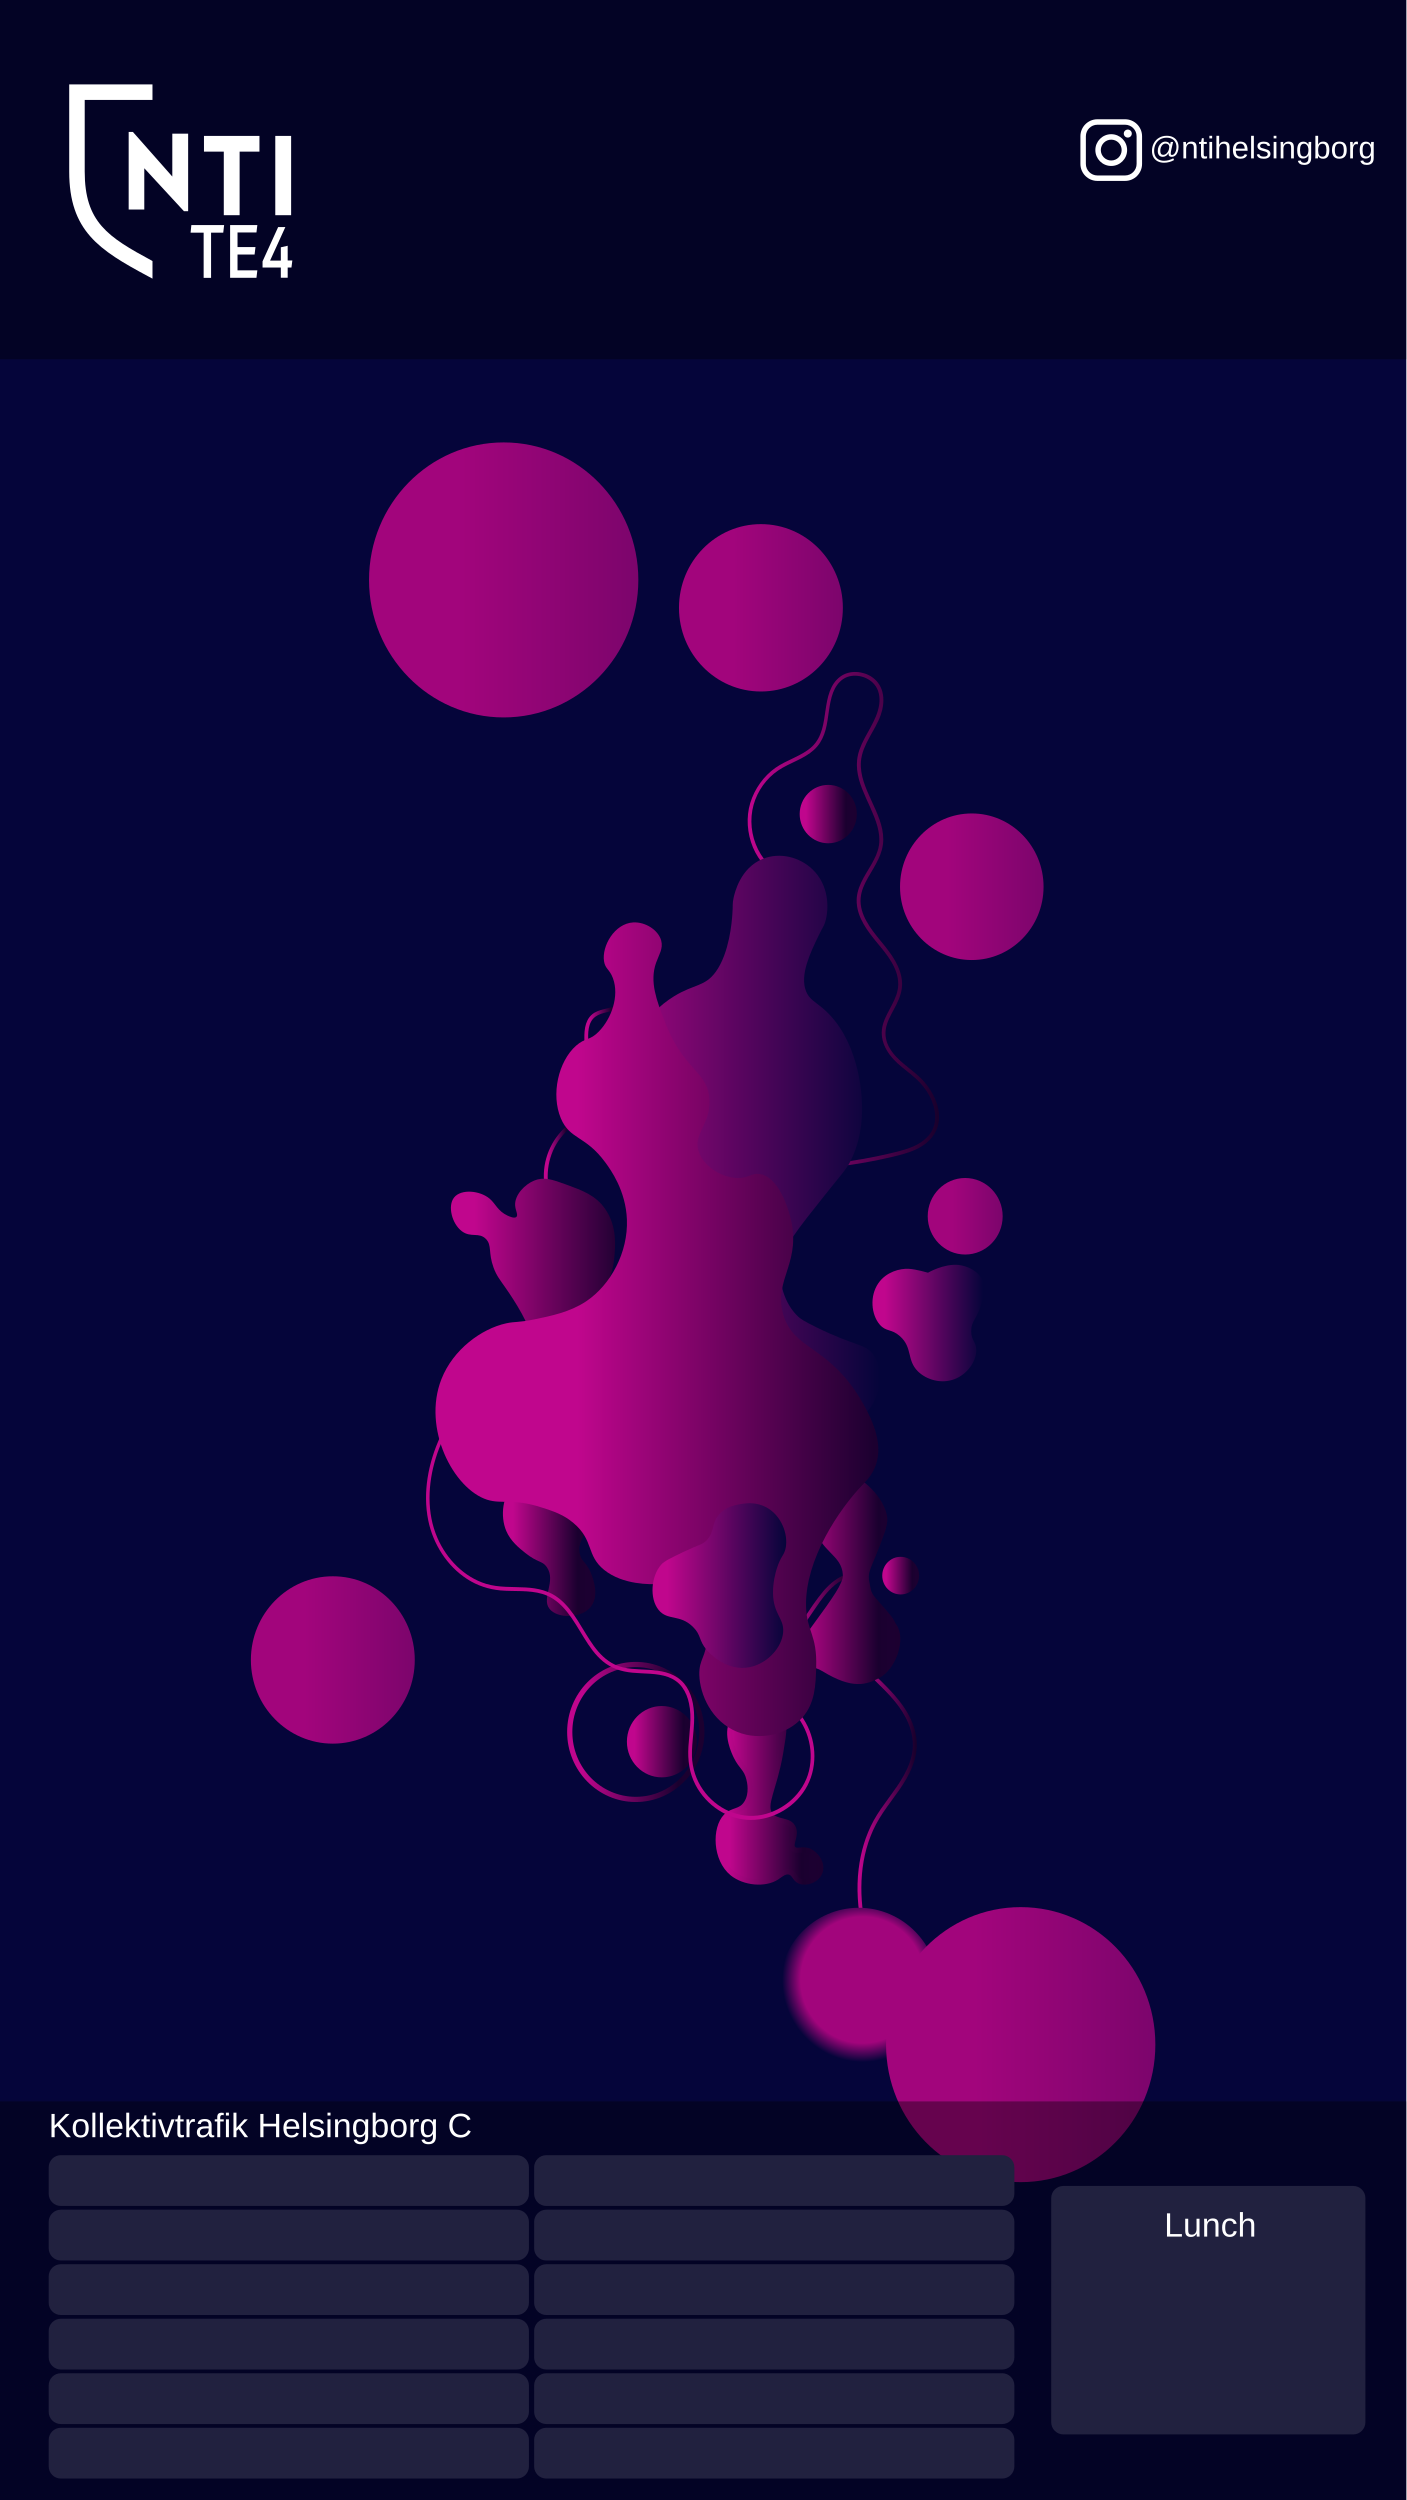
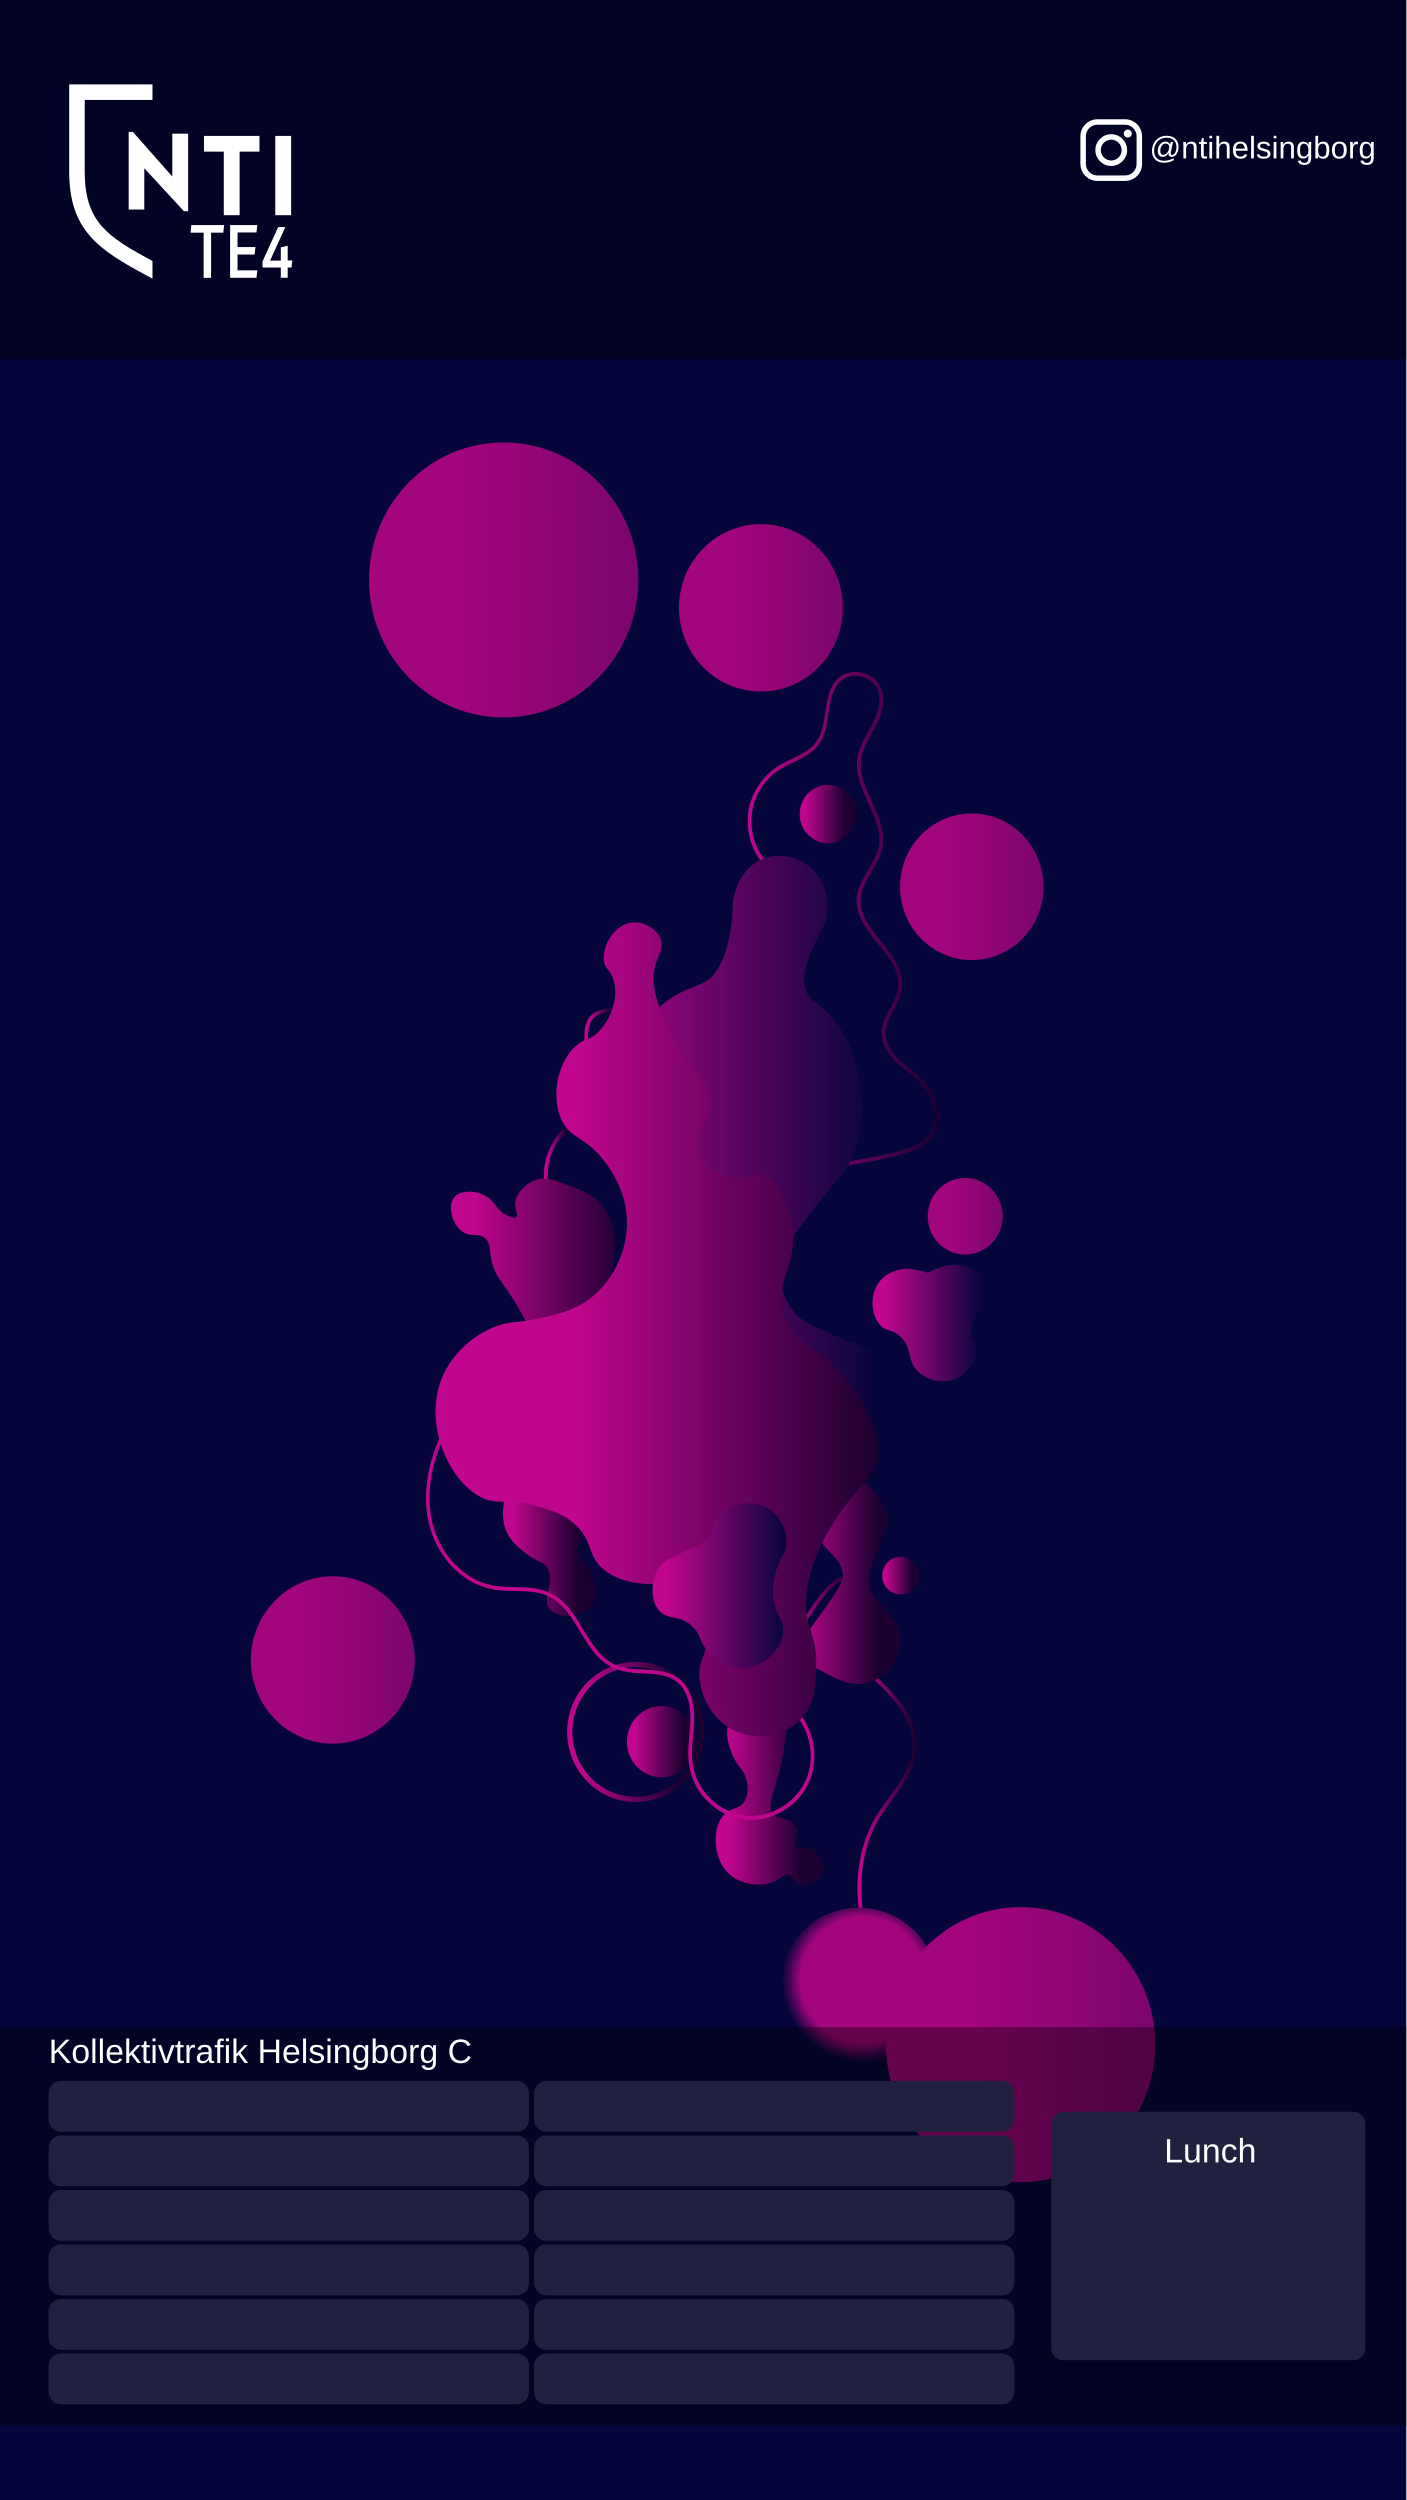
<svg xmlns="http://www.w3.org/2000/svg" viewBox="0 0 1080 1920">
  <defs>
-     <style>.cls-1{fill:url(#linear-gradient-2);}.cls-2,.cls-3,.cls-4,.cls-5,.cls-6{fill:#fff;}.cls-7{fill:url(#linear-gradient-17);}.cls-8{fill:url(#linear-gradient-15);}.cls-3{fill-rule:evenodd;}.cls-9{fill:url(#linear-gradient-18);}.cls-10{fill:url(#linear-gradient-14);}.cls-4,.cls-5{font-size:26px;}.cls-4,.cls-5,.cls-6{font-family:ArialMT, Arial;}.cls-11{fill:url(#linear-gradient-20);}.cls-12{fill:#21213f;}.cls-13{fill:url(#linear-gradient-11);}.cls-14{opacity:.37;}.cls-14,.cls-5{isolation:isolate;}.cls-15{fill:url(#linear-gradient-10);}.cls-16{fill:url(#radial-gradient);}.cls-17{fill:url(#linear-gradient-16);}.cls-18{fill:url(#linear-gradient-5);stroke:url(#linear-gradient-6);}.cls-18,.cls-19{stroke-miterlimit:10;stroke-width:4px;}.cls-20{fill:url(#linear-gradient-21);}.cls-21{fill:#05053a;}.cls-22{fill:#c0068d;}.cls-23{fill:url(#linear-gradient-7);}.cls-24{fill:url(#linear-gradient-24);}.cls-25{fill:url(#linear-gradient-9);}.cls-26{fill:url(#linear-gradient-22);}.cls-6{font-size:24px;}.cls-27{fill:url(#linear-gradient-3);}.cls-28{fill:url(#linear-gradient);}.cls-19{fill:none;stroke:url(#linear-gradient-4);}.cls-29{fill:url(#linear-gradient-23);}.cls-30{fill:url(#linear-gradient-19);}.cls-31{fill:url(#linear-gradient-8);}.cls-32{fill:url(#linear-gradient-12);}.cls-33{fill:url(#linear-gradient-13);}</style>
+     <style>
+       .cls-1 {
+         fill: url(#linear-gradient-2);
+       }
+ 
+       .cls-2, .cls-3, .cls-4, .cls-5, .cls-6 {
+         fill: #fff;
+       }
+ 
+       .cls-7 {
+         fill: url(#linear-gradient-17);
+       }
+ 
+       .cls-8 {
+         fill: url(#linear-gradient-15);
+       }
+ 
+       .cls-3 {
+         fill-rule: evenodd;
+       }
+ 
+       .cls-9 {
+         fill: url(#linear-gradient-18);
+       }
+ 
+       .cls-10 {
+         fill: url(#linear-gradient-14);
+       }
+ 
+       .cls-4, .cls-5 {
+         font-size: 26px;
+       }
+ 
+       .cls-4, .cls-5, .cls-6 {
+         font-family: ArialMT, Arial;
+       }
+ 
+       .cls-11 {
+         fill: url(#linear-gradient-20);
+       }
+ 
+       .cls-12 {
+         fill: #21213f;
+       }
+ 
+       .cls-13 {
+         fill: url(#linear-gradient-11);
+       }
+ 
+       .cls-14 {
+         opacity: .37;
+       }
+ 
+       .cls-14, .cls-5 {
+         isolation: isolate;
+       }
+ 
+       .cls-15 {
+         fill: url(#linear-gradient-10);
+       }
+ 
+       .cls-16 {
+         fill: url(#radial-gradient);
+       }
+ 
+       .cls-17 {
+         fill: url(#linear-gradient-16);
+       }
+ 
+       .cls-18 {
+         fill: url(#linear-gradient-5);
+         stroke: url(#linear-gradient-6);
+       }
+ 
+       .cls-18, .cls-19 {
+         stroke-miterlimit: 10;
+         stroke-width: 4px;
+       }
+ 
+       .cls-20 {
+         fill: url(#linear-gradient-21);
+       }
+ 
+       .cls-21 {
+         fill: #05053a;
+       }
+ 
+       .cls-22 {
+         fill: #c0068d;
+       }
+ 
+       .cls-23 {
+         fill: url(#linear-gradient-7);
+       }
+ 
+       .cls-24 {
+         fill: url(#linear-gradient-24);
+       }
+ 
+       .cls-25 {
+         fill: url(#linear-gradient-9);
+       }
+ 
+       .cls-26 {
+         fill: url(#linear-gradient-22);
+       }
+ 
+       .cls-6 {
+         font-size: 24px;
+       }
+ 
+       .cls-27 {
+         fill: url(#linear-gradient-3);
+       }
+ 
+       .cls-28 {
+         fill: url(#linear-gradient);
+       }
+ 
+       .cls-19 {
+         fill: none;
+         stroke: url(#linear-gradient-4);
+       }
+ 
+       .cls-29 {
+         fill: url(#linear-gradient-23);
+       }
+ 
+       .cls-30 {
+         fill: url(#linear-gradient-19);
+       }
+ 
+       .cls-31 {
+         fill: url(#linear-gradient-8);
+       }
+ 
+       .cls-32 {
+         fill: url(#linear-gradient-12);
+       }
+ 
+       .cls-33 {
+         fill: url(#linear-gradient-13);
+       }
+     </style>
    <linearGradient id="linear-gradient" x1="677.56" y1="-1259.91" x2="705.86" y2="-1259.91" gradientTransform="translate(0 2470)" gradientUnits="userSpaceOnUse">
      <stop offset=".11" stop-color="#c0068d" />
      <stop offset=".81" stop-color="#1a002f" />
      <stop offset=".91" stop-color="#1c0031" />
      <stop offset="1" stop-color="#1c0030" />
    </linearGradient>
    <linearGradient id="linear-gradient-2" x1="481.46" y1="-1132.38" x2="535.12" y2="-1132.38" gradientTransform="translate(0 2470)" gradientUnits="userSpaceOnUse">
      <stop offset=".11" stop-color="#c0068d" />
      <stop offset=".81" stop-color="#1a002f" />
      <stop offset=".91" stop-color="#1c0031" />
      <stop offset="1" stop-color="#1c0030" />
    </linearGradient>
    <linearGradient id="linear-gradient-3" x1="386.23" y1="-1281.11" x2="457.19" y2="-1281.11" gradientTransform="translate(0 2470)" gradientUnits="userSpaceOnUse">
      <stop offset=".11" stop-color="#c0068d" />
      <stop offset=".81" stop-color="#1a002f" />
      <stop offset=".91" stop-color="#1c0031" />
      <stop offset="1" stop-color="#1c0030" />
    </linearGradient>
    <linearGradient id="linear-gradient-4" x1="435.56" y1="-1139.85" x2="541.02" y2="-1139.85" gradientTransform="translate(0 2470)" gradientUnits="userSpaceOnUse">
      <stop offset=".11" stop-color="#c0068d" />
      <stop offset=".81" stop-color="#1a002f" />
      <stop offset=".91" stop-color="#1c0031" />
      <stop offset="1" stop-color="#1c0030" />
    </linearGradient>
    <linearGradient id="linear-gradient-5" x1="551.58" y1="-1091.96" x2="630.35" y2="-1091.96" gradientTransform="translate(0 2470)" gradientUnits="userSpaceOnUse">
      <stop offset=".11" stop-color="#c0068d" />
      <stop offset=".81" stop-color="#1a002f" />
      <stop offset=".91" stop-color="#1c0031" />
      <stop offset="1" stop-color="#1c0030" />
    </linearGradient>
    <linearGradient id="linear-gradient-6" x1="549.58" y1="-1091.96" x2="632.35" y2="-1091.96" gradientTransform="translate(0 2470)" gradientUnits="userSpaceOnUse">
      <stop offset=".11" stop-color="#c0068d" />
      <stop offset=".81" stop-color="#1a002f" />
      <stop offset=".91" stop-color="#1c0031" />
      <stop offset="1" stop-color="#1c0030" />
    </linearGradient>
    <linearGradient id="linear-gradient-7" x1="659.5" y1="-1085.29" x2="703" y2="-1085.29" gradientTransform="translate(0 2470)" gradientUnits="userSpaceOnUse">
      <stop offset="0" stop-color="#c0068d" />
      <stop offset="1" stop-color="#1a002d" />
    </linearGradient>
    <linearGradient id="linear-gradient-8" x1="608.16" y1="-1235.85" x2="651.69" y2="-1235.85" gradientTransform="translate(0 2470)" gradientUnits="userSpaceOnUse">
      <stop offset="0" stop-color="#c0068d" />
      <stop offset="1" stop-color="#1a002d" />
    </linearGradient>
    <linearGradient id="linear-gradient-9" x1="575.11" y1="-1763.16" x2="720.36" y2="-1763.16" gradientTransform="translate(0 2470)" gradientUnits="userSpaceOnUse">
      <stop offset="0" stop-color="#c0068d" />
      <stop offset="1" stop-color="#1a002d" />
    </linearGradient>
    <linearGradient id="linear-gradient-10" x1="670.05" y1="-1453.91" x2="755.91" y2="-1453.91" gradientTransform="translate(0 2470)" gradientUnits="userSpaceOnUse">
      <stop offset=".11" stop-color="#c0068d" />
      <stop offset=".99" stop-color="#05053a" />
    </linearGradient>
    <linearGradient id="linear-gradient-11" x1="712.49" y1="-1535.91" x2="769.95" y2="-1535.91" gradientTransform="translate(0 2470)" gradientUnits="userSpaceOnUse">
      <stop offset=".33" stop-color="#a2057c" />
      <stop offset="1" stop-color="#7c056c" />
    </linearGradient>
    <linearGradient id="linear-gradient-12" x1="449.73" y1="-1683.05" x2="474.13" y2="-1683.05" gradientTransform="translate(0 2470)" gradientUnits="userSpaceOnUse">
      <stop offset=".11" stop-color="#c0068d" />
      <stop offset=".81" stop-color="#1a002f" />
      <stop offset=".91" stop-color="#1c0031" />
      <stop offset="1" stop-color="#1c0030" />
    </linearGradient>
    <linearGradient id="linear-gradient-13" x1="418.6" y1="-1578.9" x2="438.81" y2="-1578.9" gradientTransform="translate(0 2470)" gradientUnits="userSpaceOnUse">
      <stop offset=".11" stop-color="#c0068d" />
      <stop offset=".81" stop-color="#1a002f" />
      <stop offset=".91" stop-color="#1c0031" />
      <stop offset="1" stop-color="#1c0030" />
    </linearGradient>
    <linearGradient id="linear-gradient-14" x1="346.29" y1="-1456.72" x2="510.59" y2="-1456.72" gradientTransform="translate(0 2470)" gradientUnits="userSpaceOnUse">
      <stop offset=".11" stop-color="#c0068d" />
      <stop offset=".81" stop-color="#1a002f" />
      <stop offset=".91" stop-color="#1c0031" />
      <stop offset="1" stop-color="#1c0030" />
    </linearGradient>
    <radialGradient id="radial-gradient" cx="685.16" cy="-935.78" fx="685.16" fy="-935.78" r="63" gradientTransform="translate(-8.98 2456.38) scale(.98 1)" gradientUnits="userSpaceOnUse">
      <stop offset=".77" stop-color="#a2057c" />
      <stop offset="1" stop-color="#05053a" />
    </radialGradient>
    <linearGradient id="linear-gradient-15" x1="680.49" y1="-899.72" x2="887.31" y2="-899.72" gradientTransform="translate(0 2470)" gradientUnits="userSpaceOnUse">
      <stop offset=".33" stop-color="#a2057c" />
      <stop offset="1" stop-color="#7c056c" />
    </linearGradient>
    <linearGradient id="linear-gradient-16" x1="192.68" y1="-1195.15" x2="318.54" y2="-1195.15" gradientTransform="translate(0 2470)" gradientUnits="userSpaceOnUse">
      <stop offset=".33" stop-color="#a2057c" />
      <stop offset="1" stop-color="#7c056c" />
    </linearGradient>
    <linearGradient id="linear-gradient-17" x1="602.91" y1="-1257.82" x2="691.46" y2="-1257.82" gradientTransform="translate(0 2470)" gradientUnits="userSpaceOnUse">
      <stop offset=".11" stop-color="#c0068d" />
      <stop offset=".81" stop-color="#1a002f" />
      <stop offset=".91" stop-color="#1c0031" />
      <stop offset="1" stop-color="#1c0030" />
    </linearGradient>
    <linearGradient id="linear-gradient-18" x1="614.15" y1="-1844.78" x2="658.05" y2="-1844.78" gradientTransform="translate(0 2470)" gradientUnits="userSpaceOnUse">
      <stop offset=".11" stop-color="#c0068d" />
      <stop offset=".81" stop-color="#1a002f" />
      <stop offset=".91" stop-color="#1c0031" />
      <stop offset="1" stop-color="#1c0030" />
    </linearGradient>
    <linearGradient id="linear-gradient-19" x1="521.46" y1="-2003.2" x2="647.32" y2="-2003.2" gradientTransform="translate(0 2470)" gradientUnits="userSpaceOnUse">
      <stop offset=".33" stop-color="#a2057c" />
      <stop offset="1" stop-color="#7c056c" />
    </linearGradient>
    <linearGradient id="linear-gradient-20" x1="283.42" y1="-2024.62" x2="490.24" y2="-2024.62" gradientTransform="translate(0 2470)" gradientUnits="userSpaceOnUse">
      <stop offset=".33" stop-color="#a2057c" />
      <stop offset="1" stop-color="#7c056c" />
    </linearGradient>
    <linearGradient id="linear-gradient-21" x1="691.22" y1="-1788.98" x2="801.46" y2="-1788.98" gradientTransform="translate(0 2470)" gradientUnits="userSpaceOnUse">
      <stop offset=".33" stop-color="#a2057c" />
      <stop offset="1" stop-color="#7c056c" />
    </linearGradient>
    <linearGradient id="linear-gradient-22" x1="436.87" y1="-1589.55" x2="675.86" y2="-1589.55" gradientTransform="translate(0 2470)" gradientUnits="userSpaceOnUse">
      <stop offset="0" stop-color="#c0068d" />
      <stop offset="1" stop-color="#05053a" />
    </linearGradient>
    <linearGradient id="linear-gradient-23" x1="334.45" y1="-1449.14" x2="674.56" y2="-1449.14" gradientTransform="translate(0 2470)" gradientUnits="userSpaceOnUse">
      <stop offset=".06" stop-color="#c0068d" />
      <stop offset=".32" stop-color="#c0068d" />
      <stop offset=".99" stop-color="#1c0030" />
    </linearGradient>
    <linearGradient id="linear-gradient-24" x1="501.12" y1="-1252.29" x2="603.83" y2="-1252.29" gradientTransform="translate(0 2470)" gradientUnits="userSpaceOnUse">
      <stop offset=".11" stop-color="#c0068d" />
      <stop offset="1" stop-color="#05053a" />
    </linearGradient>
  </defs>
  <g id="Bakgrund">
-     <g id="Bakgrund-2">
-       <g id="Lager_20">
+     <g id="Bakgrund-2" data-name="Bakgrund">
+       <g id="Lager_20" data-name="Lager 20">
        <rect class="cls-21" width="1080" height="1920" />
      </g>
      <g>
-         <g id="Lager_19">
+         <g id="Lager_19" data-name="Lager 19">
          <ellipse class="cls-28" cx="691.71" cy="1210.09" rx="14.15" ry="14.45" />
        </g>
-         <g id="Lager_18">
+         <g id="Lager_18" data-name="Lager 18">
          <ellipse class="cls-1" cx="508.29" cy="1337.62" rx="26.83" ry="27.4" />
        </g>
-         <g id="Lager_17">
+         <g id="Lager_17" data-name="Lager 17">
          <path class="cls-27" d="M394.63,1140.84c-8.68,7.17-10.63,23.61-5.85,34.87,3.32,7.87,9.85,13.15,14.63,16.94,9.66,7.77,13.07,5.78,16.59,10.96,7.32,10.76-4.39,23.61,1.95,31.88,5.95,7.77,24.98,7.87,32.2-1.99,6.93-9.57,0-24.71-.98-26.9-3.41-7.37-6.44-7.27-7.8-12.95-2.73-10.96,7.22-16.94,6.83-25.91-.68-17.64-40.78-40.65-57.56-26.9h-.01Z" />
        </g>
-         <g id="Lager_15">
+         <g id="Lager_15" data-name="Lager 15">
          <ellipse class="cls-19" cx="488.29" cy="1330.15" rx="50.73" ry="51.81" />
        </g>
-         <g id="Lager_16">
+         <g id="Lager_16" data-name="Lager 16">
          <path class="cls-18" d="M562.44,1322.18c-5.27,9.96,1.46,23.91,2.93,26.9,4,8.17,7.8,8.97,9.76,16.94,.49,1.89,2.93,11.56-1.95,18.93-4.39,6.78-10.54,4.78-15.61,9.96-8.88,9.07-8.39,33.08,4.88,43.84,9.17,7.37,24.98,8.97,34.15,2.99,2.73-1.79,6.05-4.98,9.76-3.99,3.8,1,3.9,5.28,7.8,6.97,4.78,2.09,13.27-.5,15.61-6.97s-2.83-13.55-7.8-15.94c-5.56-2.69-10.05,.9-12.68-1.99-3.12-3.49,2.63-9.86,0-15.94-2.93-6.97-12.68-3.79-17.56-9.96-6.05-7.67,3.02-19.73,7.8-47.83,2.83-16.64,4.2-25.61-.98-30.89-8.1-8.27-29.76-4.88-36.1,6.97h-.01Z" />
        </g>
-         <g id="Lager_13">
+         <g id="Lager_13" data-name="Lager 13">
          <path class="cls-23" d="M672.2,1290.89c9.95,9.66,20.29,19.83,25.56,32.98,2.54,6.28,3.8,13.05,3.12,19.83-.68,6.78-3.32,13.55-6.63,19.63-6.73,12.26-16.49,22.52-23.22,34.77-6.34,11.56-10.05,24.41-11.61,37.46-1.76,14.75-.68,29.79,2.34,44.44,.39,1.89,3.22,1.1,2.83-.8-5.37-25.91-4.29-54.4,8.2-78.12,6.63-12.55,16.39-22.82,23.41-35.07,3.41-5.98,6.15-12.45,7.32-19.33,1.17-6.87,.49-13.75-1.66-20.33-4.98-15.24-16.39-26.7-27.51-37.56-1.46-1.39-3.51,.8-2.15,2.09h0Z" />
          <path class="cls-31" d="M651.22,1208.79c-7.51,1.99-13.66,7.17-18.73,13.05-5.66,6.68-10.44,14.15-15.32,21.32-3.22,4.78-6.54,9.57-9.76,14.25-1.07,1.59,1.46,3.09,2.54,1.49,5.56-8.07,11.02-16.14,16.59-24.21,4.29-6.28,8.78-12.55,14.73-17.44,3.22-2.59,6.83-4.58,10.83-5.68,1.66-.4,.88-3.29-.88-2.79h0Z" />
          <path class="cls-25" d="M589.56,663.08c-7.9-8.67-12.39-20.23-12.49-32.08-.1-11.86,4.2-22.62,11.51-31.19,3.61-4.18,7.8-7.57,12.59-10.26,4.79-2.69,9.66-4.68,14.34-7.17,4.68-2.49,8.98-5.28,12.29-9.27,3.02-3.59,4.98-7.97,6.24-12.55,2.54-9.37,2.34-19.43,5.76-28.6,1.56-4.18,4.29-8.27,8.1-10.66,3.81-2.39,8.29-2.79,12.49-1.99s8.1,2.89,10.93,6.08c3.71,4.18,4.68,10.16,3.9,15.74-1.85,12.75-10.93,22.62-15.12,34.57-7.61,21.42,8.39,39.36,13.76,58.98,1.27,4.78,1.95,9.76,1.17,14.65-.88,5.28-3.22,10.06-5.85,14.65-5.27,9.07-11.9,18.23-11.22,29.29,.68,11.96,8.39,21.92,15.61,30.69,7.51,9.07,16.49,19.63,16.29,32.18-.2,11.26-8.68,19.93-11.71,30.39-3.41,11.66,2.63,22.22,10.93,29.89,4.78,4.38,10.15,8.07,14.93,12.55,4,3.69,7.41,8.07,9.95,12.95,4.98,9.47,6.63,21.52-.78,30.19-7.41,8.67-19.41,11.26-29.85,13.75-13.56,3.19-27.22,5.68-41.07,7.17-6.63,.7-13.37,1.3-20.1,1.59-1.85,.1-1.85,3.09,0,2.99,14.15-.7,28.2-2.29,42.15-4.78,7.12-1.3,14.15-2.69,21.17-4.38,5.66-1.39,11.32-2.79,16.68-5.08,9.76-4.18,17.95-11.76,18.93-23.12,.98-10.96-4.59-21.82-11.61-29.79-8.39-9.47-20.88-15.14-26.93-26.8-2.83-5.48-3.22-11.46-1.27-17.34,1.76-5.38,4.88-10.16,7.32-15.14,2.44-4.98,4.39-10.46,4.2-16.24-.2-6.08-2.44-11.96-5.37-17.14-6.24-10.96-15.9-19.33-21.95-30.29-3.02-5.48-5.07-11.46-4.49-17.84,.49-5.68,2.93-10.86,5.66-15.64,5.27-9.27,11.71-18.13,11.71-29.39,0-10.56-4.78-20.33-9.07-29.69-4.29-9.47-8.98-19.53-8.1-30.19,1.17-13.15,10.83-23.41,15.12-35.37,3.71-10.36,3.22-22.52-6.44-29.29-7.02-4.88-17.37-5.68-24.49-.5-8,5.88-9.95,16.14-11.32,25.51-1.46,10.06-2.63,20.92-10.34,28.2-7.71,7.27-19.41,10.16-28.29,16.44-8.88,6.28-15.9,16.04-19.22,26.9-3.32,10.86-2.44,23.41,2.05,34.18,2.24,5.28,5.37,10.16,9.27,14.35,1.27,1.49,3.32-.7,2.05-2.09h-.02Z" />
        </g>
-         <g id="Lager_14">
+         <g id="Lager_14" data-name="Lager 14">
          <path class="cls-15" d="M736.1,971.46c-11.22-1.1-23.41,5.98-23.41,5.98h0s-9.17-2.69-14.63-2.99c-6.83-.4-17.37,2.29-23.41,10.96-7.02,10.06-5.46,24.41,.98,31.88,4.98,5.78,8.98,2.99,15.61,8.97,9.76,8.77,4.98,18.23,13.66,26.9,6.54,6.48,18.05,9.96,28.29,5.98,9.27-3.59,16.49-13.05,16.59-21.92,.1-6.78-3.9-7.47-3.9-14.95,0-7.97,4.59-9.27,7.8-20.92,1.85-6.68,3.41-12.35,.98-17.93-3.22-7.47-12-11.26-18.54-11.96h-.02Z" />
          <ellipse class="cls-13" cx="741.27" cy="934.09" rx="28.78" ry="29.39" />
        </g>
-         <g id="Lager_12">
+         <g id="Lager_12" data-name="Lager 12">
          <path class="cls-22" d="M338.15,1103.28c-9.17,19.93-13.66,42.64-9.27,64.37,3.71,18.23,14.44,35.07,29.85,45.04,7.8,5.08,16.49,7.87,25.66,8.77,10.73,.9,21.76-.4,32.2,2.69,15.9,4.78,23.71,20.53,32,33.78,4,6.48,8.39,12.95,14.24,17.84,6.63,5.58,14.44,8.07,22.93,8.87,9.07,.9,18.63,.2,27.32,3.29,4.2,1.49,8,4.09,10.73,7.77s4.49,8.17,5.37,12.65c2.34,10.96,.2,22.12-.49,33.18-.59,10.26,.68,20.13,5.46,29.29,8.29,15.84,24.88,27,42.63,26.9,17.56-.1,35.02-10.46,43.32-26.4,8.29-15.94,6.73-36.27-3.02-51.21-2.44-3.69-5.27-6.97-8.49-9.86-1.46-1.2-3.51,.9-2.05,2.09,13.17,11.46,18.93,30.69,14.73,47.83s-19.32,30.29-36.29,33.68c-17.37,3.39-34.93-4.78-45.07-19.33-5.27-7.57-8.2-16.44-8.49-25.71-.29-11.36,2.34-22.62,1.56-33.88-.59-8.97-3.22-18.43-10.05-24.51s-15.8-7.37-24.49-7.97-18.15-.2-26.34-4.09c-6.54-3.09-11.71-8.37-16-14.25-8.88-12.16-14.83-27.1-26.83-36.57-7.41-5.88-16.39-7.87-25.66-8.37-10.15-.6-20.49,.2-30.34-2.79-16.88-5.18-30.24-19.03-37.27-35.17-8.49-19.33-7.41-41.75-1.27-61.58,1.56-5.08,3.51-10.06,5.76-14.85,.98-1.79-1.56-3.29-2.34-1.49h0Z" />
          <path class="cls-32" d="M473.17,771.99c-5.85,3.29-13.07,2.59-18.44,7.07-6.15,5.28-6.15,14.15-5.85,21.62,.1,1.89,3.02,1.89,2.93,0-.29-6.78-.59-15.54,5.56-19.93,5.07-3.59,11.8-3.19,17.27-6.18,1.66-.9,.2-3.49-1.46-2.59h0Z" />
          <path class="cls-33" d="M437.76,862.65c-12.78,9.76-20.49,25.31-20.1,41.65,.1,4.98,.88,9.86,2.34,14.55,.59,1.79,3.41,1,2.83-.8-4.68-15.05-1.85-31.88,7.8-44.24,2.54-3.19,5.37-6.08,8.59-8.57,1.56-1.2,.1-3.79-1.46-2.59h0Z" />
        </g>
-         <g id="Lager_11">
+         <g id="Lager_11" data-name="Lager 11">
          <path class="cls-10" d="M464.88,928.61c9.27,13.35,7.71,28.99,6.83,37.86-1.76,17.64-7.9,18.43-7.8,28.89,.29,23.71,32,28,42.93,56.79,7.71,20.23,3.41,48.12-11.71,60.78-27.61,23.12-89.46-5.68-95.61-35.87-3.71-18.33,15.02-28,8.78-50.81-4-14.45-18.05-34.37-20.49-37.86-3.51-5.08-6.44-8.47-8.78-14.95-4.2-11.46-1.07-17.04-5.85-21.92-5.37-5.48-11.61-.7-18.54-5.98-7.51-5.68-11.12-19.43-5.85-25.91,5.37-6.68,19.8-5.38,27.32,1,4.59,3.89,6.05,9.37,13.66,12.95,1.37,.6,5.27,2.49,6.83,1s-.78-4.88-.98-8.97c-.39-7.87,7.32-15.94,14.63-18.93,7.41-3.09,14.05-.8,24.39,2.99,12.59,4.58,22.93,8.27,30.24,18.93h0Z" />
        </g>
-         <g id="Lager_10">
+         <g id="Lager_10" data-name="Lager 10">
          <ellipse class="cls-16" cx="659.51" cy="1527.93" rx="61.46" ry="62.77" />
          <ellipse class="cls-8" cx="783.9" cy="1570.28" rx="103.41" ry="105.61" />
          <ellipse class="cls-17" cx="255.61" cy="1274.85" rx="62.93" ry="64.27" />
        </g>
-         <g id="Lager_9">
+         <g id="Lager_9" data-name="Lager 9">
          <path class="cls-7" d="M672.68,1194.64c-4.39,11.06-6.54,13.55-4.88,20.92,.88,3.79,.39,6.97,4.88,11.96,17.56,19.73,12.68,15.74,15.61,19.93,8,11.36-.2,34.28-12.68,41.05-10.54,5.78-21.46,8.77-43.9-4.98-15.02-9.17-25.76,4.18-28.29,0-2.24-3.79,2.54-10.26,20.49-34.97,15.8-21.62,23.71-32.68,23.41-38.96-.68-15.64-17.37-17.64-21.46-36.97-3.32-15.74,3.02-36.77,15.61-40.95,14.93-4.88,39.22,18.03,40,34.87,.2,5.48-2.73,13.05-8.78,28.1h0Z" />
        </g>
-         <g id="Lager_2">
+         <g id="Lager_2" data-name="Lager 2">
          <ellipse class="cls-9" cx="636.1" cy="625.22" rx="21.95" ry="22.42" />
          <ellipse class="cls-30" cx="584.39" cy="466.8" rx="62.93" ry="64.27" />
          <ellipse class="cls-11" cx="386.83" cy="445.38" rx="103.41" ry="105.61" />
          <ellipse class="cls-20" cx="746.34" cy="681.02" rx="55.12" ry="56.29" />
        </g>
-         <g id="Lager_4">
+         <g id="Lager_4" data-name="Lager 4">
          <path class="cls-26" d="M585.85,659.6c-17.27,6.97-21.56,26.01-22.44,29.89-1.07,4.78-.39,5.48-.98,12.95-.39,5.48-2.24,29.39-12.68,43.84-8.39,11.66-16.68,9.37-32.2,18.93-22.34,13.85-37.37,38.86-41.95,59.78-5.27,24.01,6.83,26.4,11.71,74.73,3.12,30.79,5.37,53.11-6.83,73.73-10.83,18.33-20.88,14.85-32.2,34.87-3.02,5.28-20,35.17-5.85,63.77,11.41,23.02,35.02,29.19,38.05,29.89,16.88,4.09,38.15,1.1,50.73-11.96,10.34-10.76,6.83-20.03,19.51-30.89,2.63-2.19,16-13.75,28.29-9.96,10.44,3.19,8.88,14.15,24.39,29.89,6.63,6.68,14.44,14.65,26.34,16.94,11.22,2.19,27.8-.4,38.05-13.95,9.56-12.65,10.73-31.29,2.93-41.85-6.15-8.27-13.76-6.08-43.9-20.92-10.34-5.08-12.39-6.78-13.66-7.97-10.73-9.86-15.41-26.6-13.66-40.85,1.37-11.46,12.29-25.41,34.15-52.81,13.76-17.34,16.59-19.53,20.49-27.9,8.68-18.63,8.1-36.07,7.8-43.84-.29-7.57-2.83-48.72-30.24-71.74-6.05-5.08-10.24-6.78-12.68-12.95-4.88-12.45,3.22-29.29,9.76-42.84,3.41-7.07,3.8-6.58,4.88-9.96,3.32-10.76,3.02-28.7-9.76-40.85-9.85-9.37-24.88-13.25-38.05-7.97h0Z" />
        </g>
-         <g id="Lager_6">
+         <g id="Lager_6" data-name="Lager 6">
          <path class="cls-29" d="M486.34,708.42c-14.44,.8-24.29,18.23-22.44,29.89,.98,5.98,4.2,5.88,6.83,12.95,5.07,13.75-1.17,30.99-10.73,40.85-7.12,7.37-10.34,4.58-17.56,10.96-13.66,12.06-19.41,37.56-11.71,55.8,6.93,16.54,18.93,13.05,34.15,33.88,4.1,5.58,15.71,21.52,16.59,43.84,.98,25.21-12.39,50.12-31.22,62.77-12.49,8.37-27.41,11.36-40,13.95-12.1,2.49-14.44,1.49-21.46,2.99-19.02,4.18-40.78,20.03-49.76,42.84-14.93,37.96,9.27,84.39,35.12,92.66,11.41,3.59,20-1.2,41.95,5.98,8.98,2.89,16.68,5.38,24.39,11.96,15.71,13.25,9.66,24.71,23.41,35.87,14.63,11.86,36.39,11.16,40.98,10.96,11.61-.4,13.56-3.39,19.51-1,13.07,5.28,18.83,26.1,18.54,41.85-.29,15.34-6.15,16.24-5.85,28.89,.39,14.95,9.27,35.77,29.27,43.84,17.66,7.07,38.34,1.89,49.76-10.96,9.95-11.16,10.34-25.21,10.73-38.86,.78-25.11-7.32-27.3-7.8-46.83-.78-36.07,25.85-74.73,42.93-92.66,3.32-3.49,8.1-8.07,10.73-15.94,4.1-12.06,1.66-26.8-9.76-46.83-25.85-45.63-53.27-40.15-61.46-68.75-7.8-27.5,15.51-39.85,4.88-76.72-1.17-4.09-8.1-28.3-22.44-30.89-6.54-1.2-8.78,3.19-17.56,2.99-11.71-.2-24.88-8.27-29.27-18.93-5.95-14.25,8.49-21.22,7.8-40.85-.78-22.22-19.71-22.22-34.15-59.78-6.63-17.24-12-31.29-6.83-45.83,2.15-6.08,5.56-10.76,3.9-16.94-2.24-8.17-12.2-14.45-21.46-13.95h0Z" />
        </g>
-         <g id="Lager_3">
+         <g id="Lager_3" data-name="Lager 3">
          <path class="cls-24" d="M571.22,1154.79c-11.22,1.2-16.59,5.38-19.51,8.97-5.37,6.68-2.73,12.35-8.78,18.93-3.32,3.69-5.27,3.09-17.56,8.97-10.15,4.88-15.22,7.27-17.56,9.96-7.71,8.67-9.27,25.91-1.95,34.87,6.83,8.37,16.2,2.99,26.34,12.95,6.63,6.58,4.2,10.36,10.73,17.93,1.46,1.69,15.02,16.84,33.17,12.95,13.46-2.89,24.49-15.14,25.37-26.9,.78-10.76-7.61-13.55-7.8-29.89-.1-8.37,1.95-15.94,2.93-18.93,3.12-9.86,5.66-9.86,6.83-15.94,1.95-10.56-3.32-24.61-14.63-30.89-7.02-3.89-14.05-3.49-17.56-2.99h-.02Z" />
        </g>
      </g>
    </g>
  </g>
-   <g id="Footer_group">
-     <rect id="Footer" class="cls-14" y="1613.88" width="1080" height="306.12" />
+   <g id="Footer_group" data-name="Footer group">
+     <rect id="Footer" class="cls-14" y="1556.88" width="1080" height="306.12" />
    <g id="Lunch">
-       <rect class="cls-12" x="807.34" y="1678.81" width="241.28" height="190.82" rx="9.34" ry="9.34" />
-       <text class="cls-5" transform="translate(894.1 1717.73)">
+       <rect class="cls-12" x="807.34" y="1621.81" width="241.28" height="190.82" rx="9.34" ry="9.34" />
+       <text class="cls-5" transform="translate(894.1 1660.73)">
        <tspan x="0" y="0">Lunch</tspan>
      </text>
    </g>
    <g id="Skanetrafiken">
      <g id="Tåg">
        <g id="Tåg6">
-           <rect class="cls-12" x="410.22" y="1864.53" width="368.82" height="39" rx="9.34" ry="9.34" />
+           <rect class="cls-12" x="410.22" y="1807.53" width="368.82" height="39" rx="9.34" ry="9.34" />
        </g>
        <g id="Tåg5">
-           <rect class="cls-12" x="410.22" y="1822.66" width="368.82" height="39" rx="9.34" ry="9.34" />
+           <rect class="cls-12" x="410.22" y="1765.66" width="368.82" height="39" rx="9.34" ry="9.34" />
        </g>
        <g id="Tåg4">
-           <rect class="cls-12" x="410.22" y="1780.79" width="368.82" height="39" rx="9.34" ry="9.34" />
+           <rect class="cls-12" x="410.22" y="1723.79" width="368.82" height="39" rx="9.34" ry="9.34" />
        </g>
        <g id="Tåg3">
-           <rect class="cls-12" x="410.22" y="1738.92" width="368.82" height="39" rx="9.34" ry="9.34" />
+           <rect class="cls-12" x="410.22" y="1681.92" width="368.82" height="39" rx="9.34" ry="9.34" />
        </g>
        <g id="Tåg2">
-           <rect class="cls-12" x="410.22" y="1697.05" width="368.82" height="39" rx="9.34" ry="9.34" />
+           <rect class="cls-12" x="410.22" y="1640.05" width="368.82" height="39" rx="9.34" ry="9.34" />
        </g>
        <g id="Tåg1">
-           <rect class="cls-12" x="410.22" y="1655.18" width="368.82" height="39" rx="9.34" ry="9.34" />
+           <rect class="cls-12" x="410.22" y="1598.18" width="368.82" height="39" rx="9.34" ry="9.34" />
        </g>
      </g>
      <g id="Bussar">
        <g id="Buss6">
-           <rect class="cls-12" x="37.4" y="1864.53" width="368.82" height="39" rx="9.34" ry="9.34" />
+           <rect class="cls-12" x="37.4" y="1807.53" width="368.82" height="39" rx="9.34" ry="9.34" />
        </g>
        <g id="Buss5">
-           <rect class="cls-12" x="37.4" y="1822.66" width="368.82" height="39" rx="9.34" ry="9.34" />
+           <rect class="cls-12" x="37.4" y="1765.66" width="368.82" height="39" rx="9.34" ry="9.34" />
        </g>
        <g id="Buss4">
-           <rect class="cls-12" x="37.4" y="1780.79" width="368.82" height="39" rx="9.34" ry="9.34" />
+           <rect class="cls-12" x="37.4" y="1723.79" width="368.82" height="39" rx="9.34" ry="9.34" />
        </g>
        <g id="Buss3">
-           <rect class="cls-12" x="37.4" y="1738.92" width="368.82" height="39" rx="9.34" ry="9.34" />
+           <rect class="cls-12" x="37.4" y="1681.92" width="368.82" height="39" rx="9.34" ry="9.34" />
        </g>
        <g id="Buss2">
-           <rect class="cls-12" x="37.4" y="1697.05" width="368.82" height="39" rx="9.34" ry="9.34" />
+           <rect class="cls-12" x="37.4" y="1640.05" width="368.82" height="39" rx="9.34" ry="9.34" />
        </g>
        <g id="Buss1">
-           <rect class="cls-12" x="37.4" y="1655.18" width="368.82" height="39" rx="9.34" ry="9.34" />
-         </g>
-       </g>
-       <text class="cls-4" transform="translate(37.4 1641.38)">
+           <rect class="cls-12" x="37.4" y="1598.18" width="368.82" height="39" rx="9.34" ry="9.34" />
+         </g>
+       </g>
+       <text class="cls-4" transform="translate(37.4 1584.38)">
        <tspan x="0" y="0">Kollektivtrafik Helsingborg C</tspan>
      </text>
    </g>
  </g>
-   <g id="Header_group">
-     <rect id="Bakgrund-3" class="cls-14" y="-1.1" width="1080" height="277" />
+   <g id="Header_group" data-name="Header group">
+     <rect id="Bakgrund-3" data-name="Bakgrund" class="cls-14" y="-1.1" width="1080" height="277" />
    <g id="LOGO">
      <polygon id="I" class="cls-3" points="211.42 165.27 223.58 165.27 223.58 104.38 211.42 104.38 211.42 165.27" />
      <polyline id="T" class="cls-3" points="171.87 165.27 171.87 116.45 156.65 116.45 156.65 104.38 199.26 104.38 199.26 116.45 184.03 116.45 184.03 165.27 171.87 165.27" />
      <polyline id="N" class="cls-3" points="110.81 160.93 98.82 160.93 98.82 101.32 102.05 101.32 132.33 135.59 132.33 102.68 144.49 102.68 144.49 162.21 141.26 162.21 110.81 129.21 110.81 160.93" />
      <path id="Båge" class="cls-3" d="M117.1,76.74v-11.91H53.15v66.93c0,45.58,22.88,60.21,60.3,80.28l3.66,1.96v-13.52l-.43-.26c-33.93-18.28-51.62-29.6-51.62-68.46v-55.02h52.05" />
-       <g id="TE4_text">
+       <g id="TE4_text" data-name="TE4 text">
        <path class="cls-2" d="M172.13,172.84l-.68,5.87h-9.35v34.7h-5.7v-34.7h-10.04l.6-5.87h25.17Z" />
        <path class="cls-2" d="M197.64,172.84l-.68,5.7h-14.54v11.23h13.78l-.68,5.7h-13.1v12.16h15.22l-.68,5.7h-20.24v-40.48h20.92Z" />
        <path class="cls-2" d="M207.42,200.14h8.25v-10.21l5.27-1.19v11.31h3.57l-.68,5.44h-2.89v7.82h-5.27v-7.82h-14.03v-4.76l11.99-26.36h5.53l-11.74,25.77h0Z" />
      </g>
    </g>
    <g id="Instagram">
      <g id="Logo">
        <path class="cls-2" d="M864.04,91.59h-21.22c-7.21,0-13.07,5.86-13.07,13.07v21.22c0,7.21,5.86,13.07,13.07,13.07h21.22c7.21,0,13.07-5.86,13.07-13.07v-21.22c0-7.21-5.86-13.07-13.07-13.07Zm8.87,34.29c0,4.89-3.98,8.87-8.87,8.87h-21.22c-4.89,0-8.87-3.98-8.87-8.87v-21.22c0-4.89,3.98-8.87,8.87-8.87h21.22c4.89,0,8.87,3.98,8.87,8.87v21.22h0Z" />
        <path class="cls-2" d="M853.43,103.06c-6.73,0-12.2,5.47-12.2,12.2s5.47,12.2,12.2,12.2,12.2-5.47,12.2-12.2-5.47-12.2-12.2-12.2Zm0,20.2c-4.41,0-8-3.59-8-8s3.59-8,8-8,8,3.59,8,8c0,4.41-3.59,8-8,8Z" />
        <path class="cls-2" d="M866.14,99.5c-.81,0-1.6,.33-2.18,.9-.57,.57-.9,1.37-.9,2.18s.33,1.6,.9,2.18c.57,.57,1.37,.9,2.18,.9s1.6-.33,2.18-.9c.57-.57,.9-1.37,.9-2.18s-.33-1.61-.9-2.18c-.57-.57-1.37-.9-2.18-.9Z" />
      </g>
      <text class="cls-6" transform="translate(882.82 121.67)">
        <tspan x="0" y="0">@ntihelsingborg</tspan>
      </text>
    </g>
  </g>
</svg>
